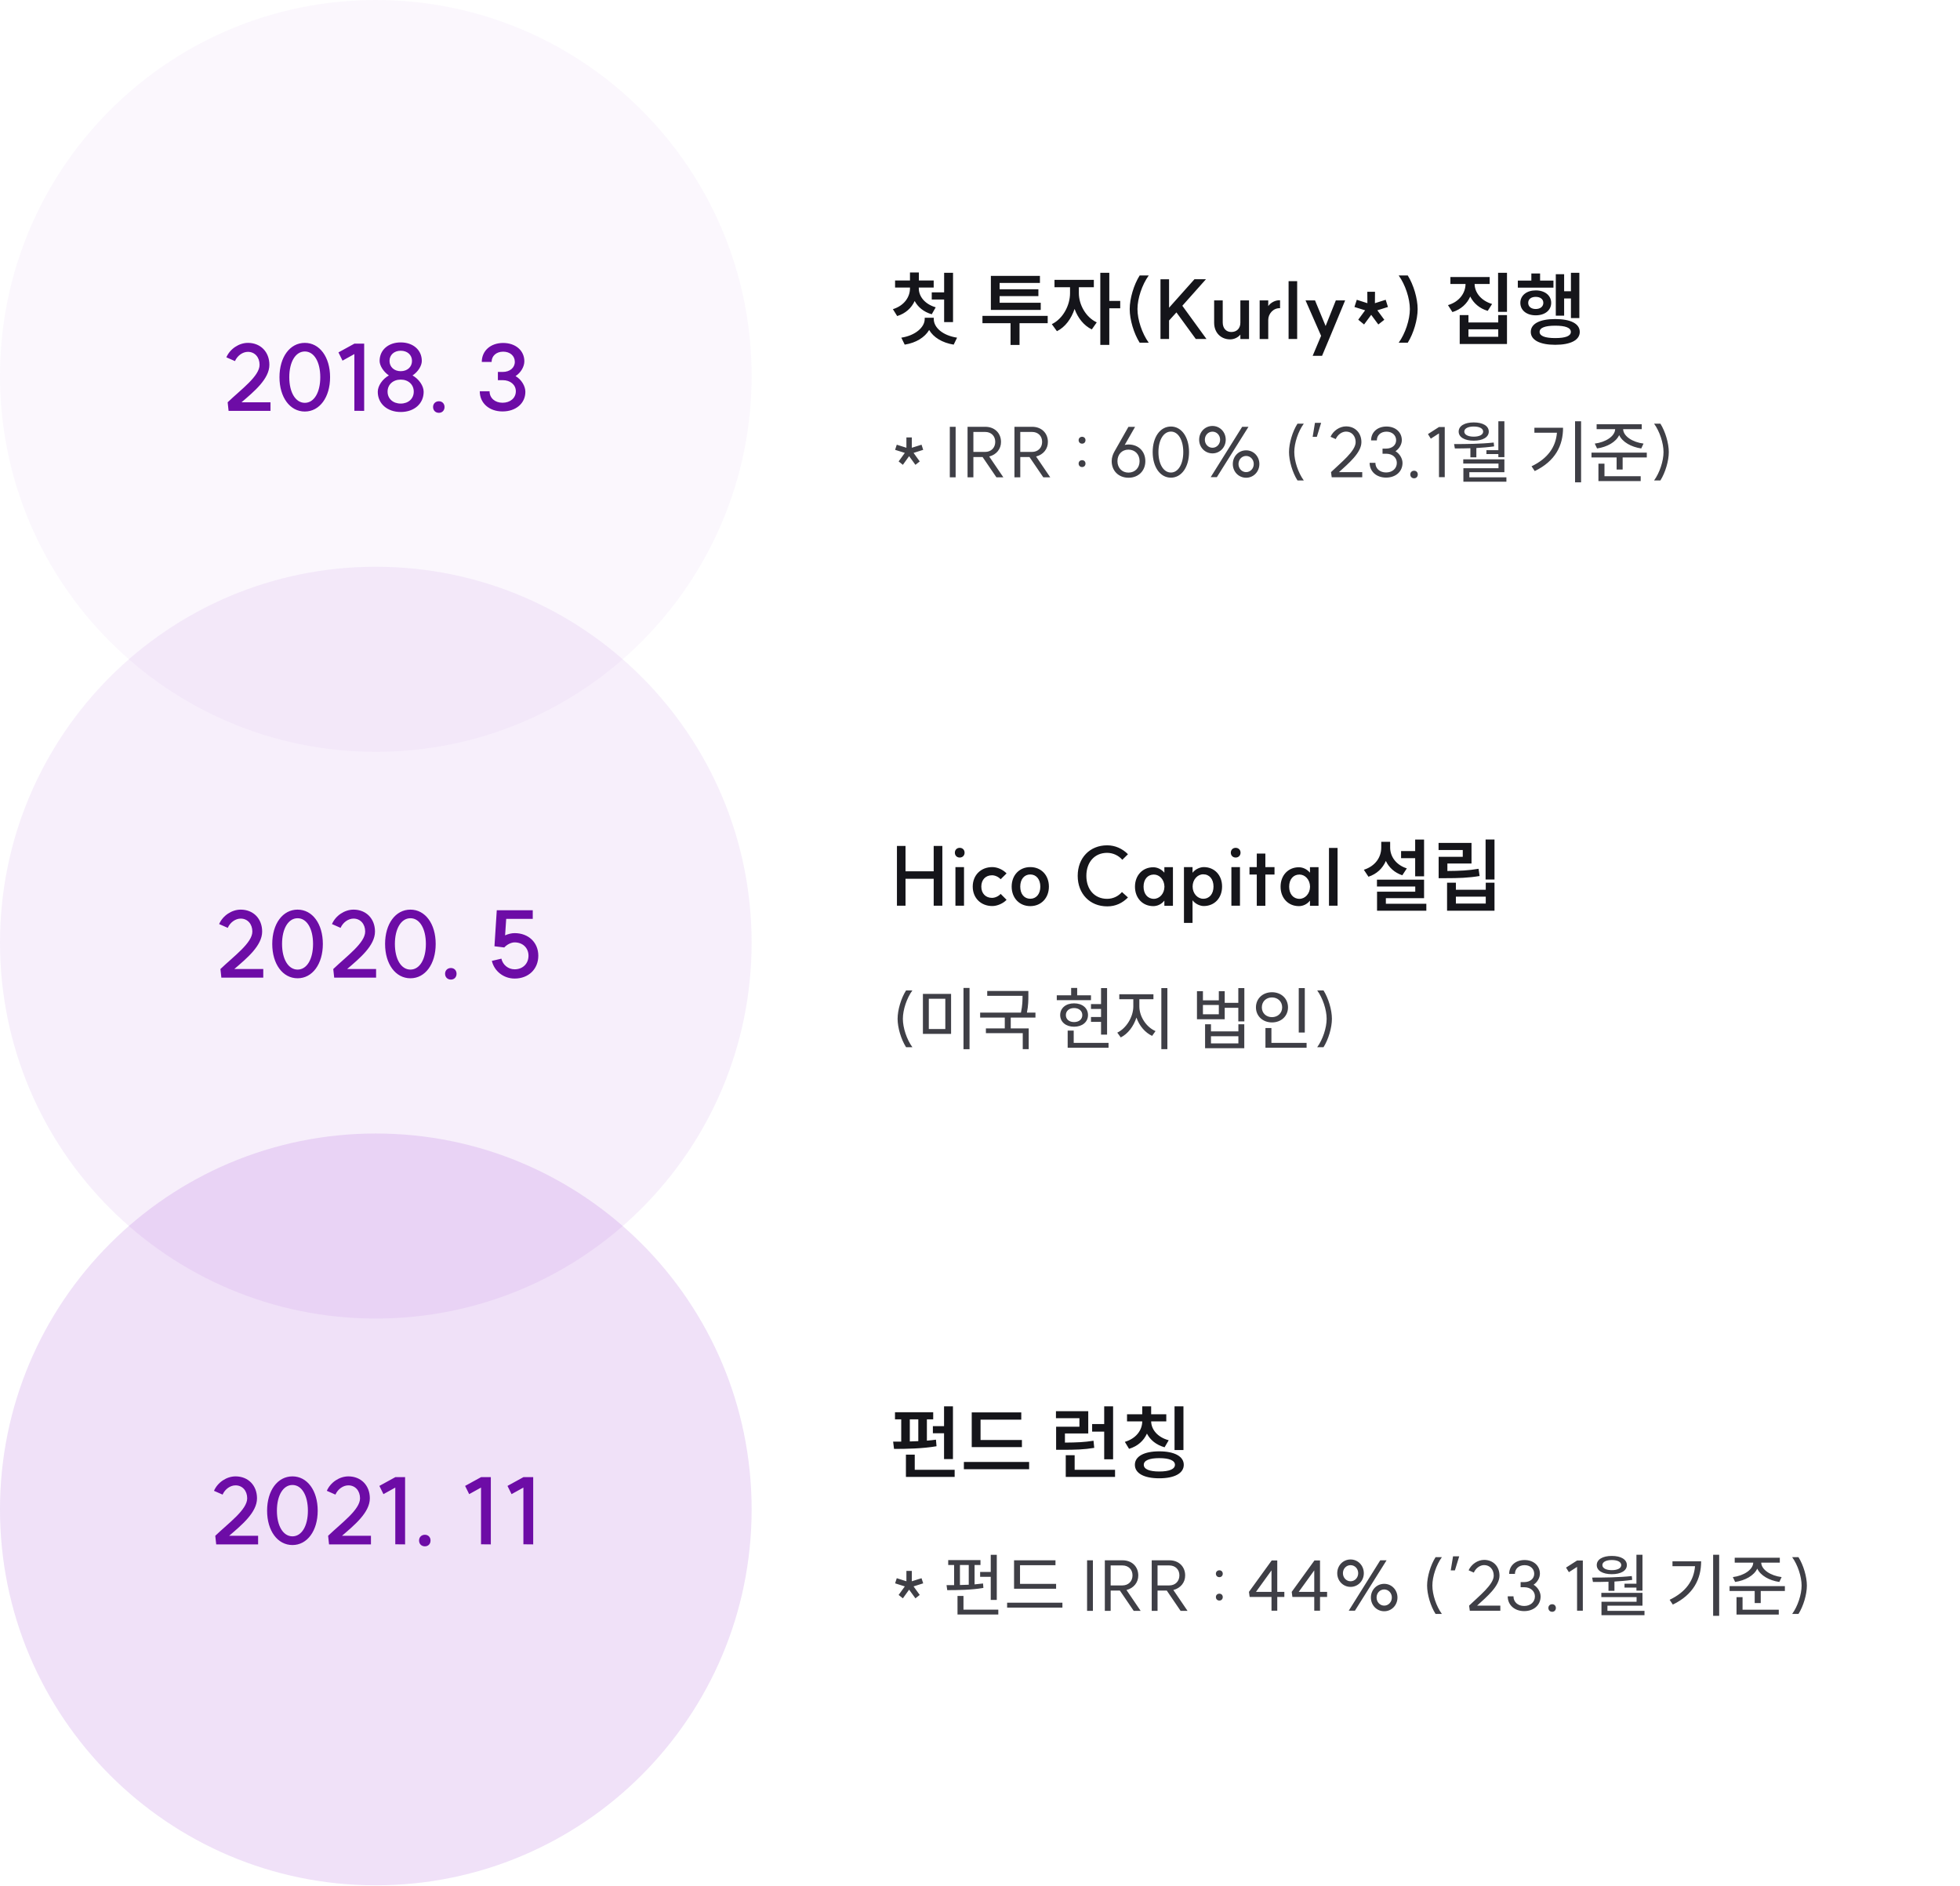
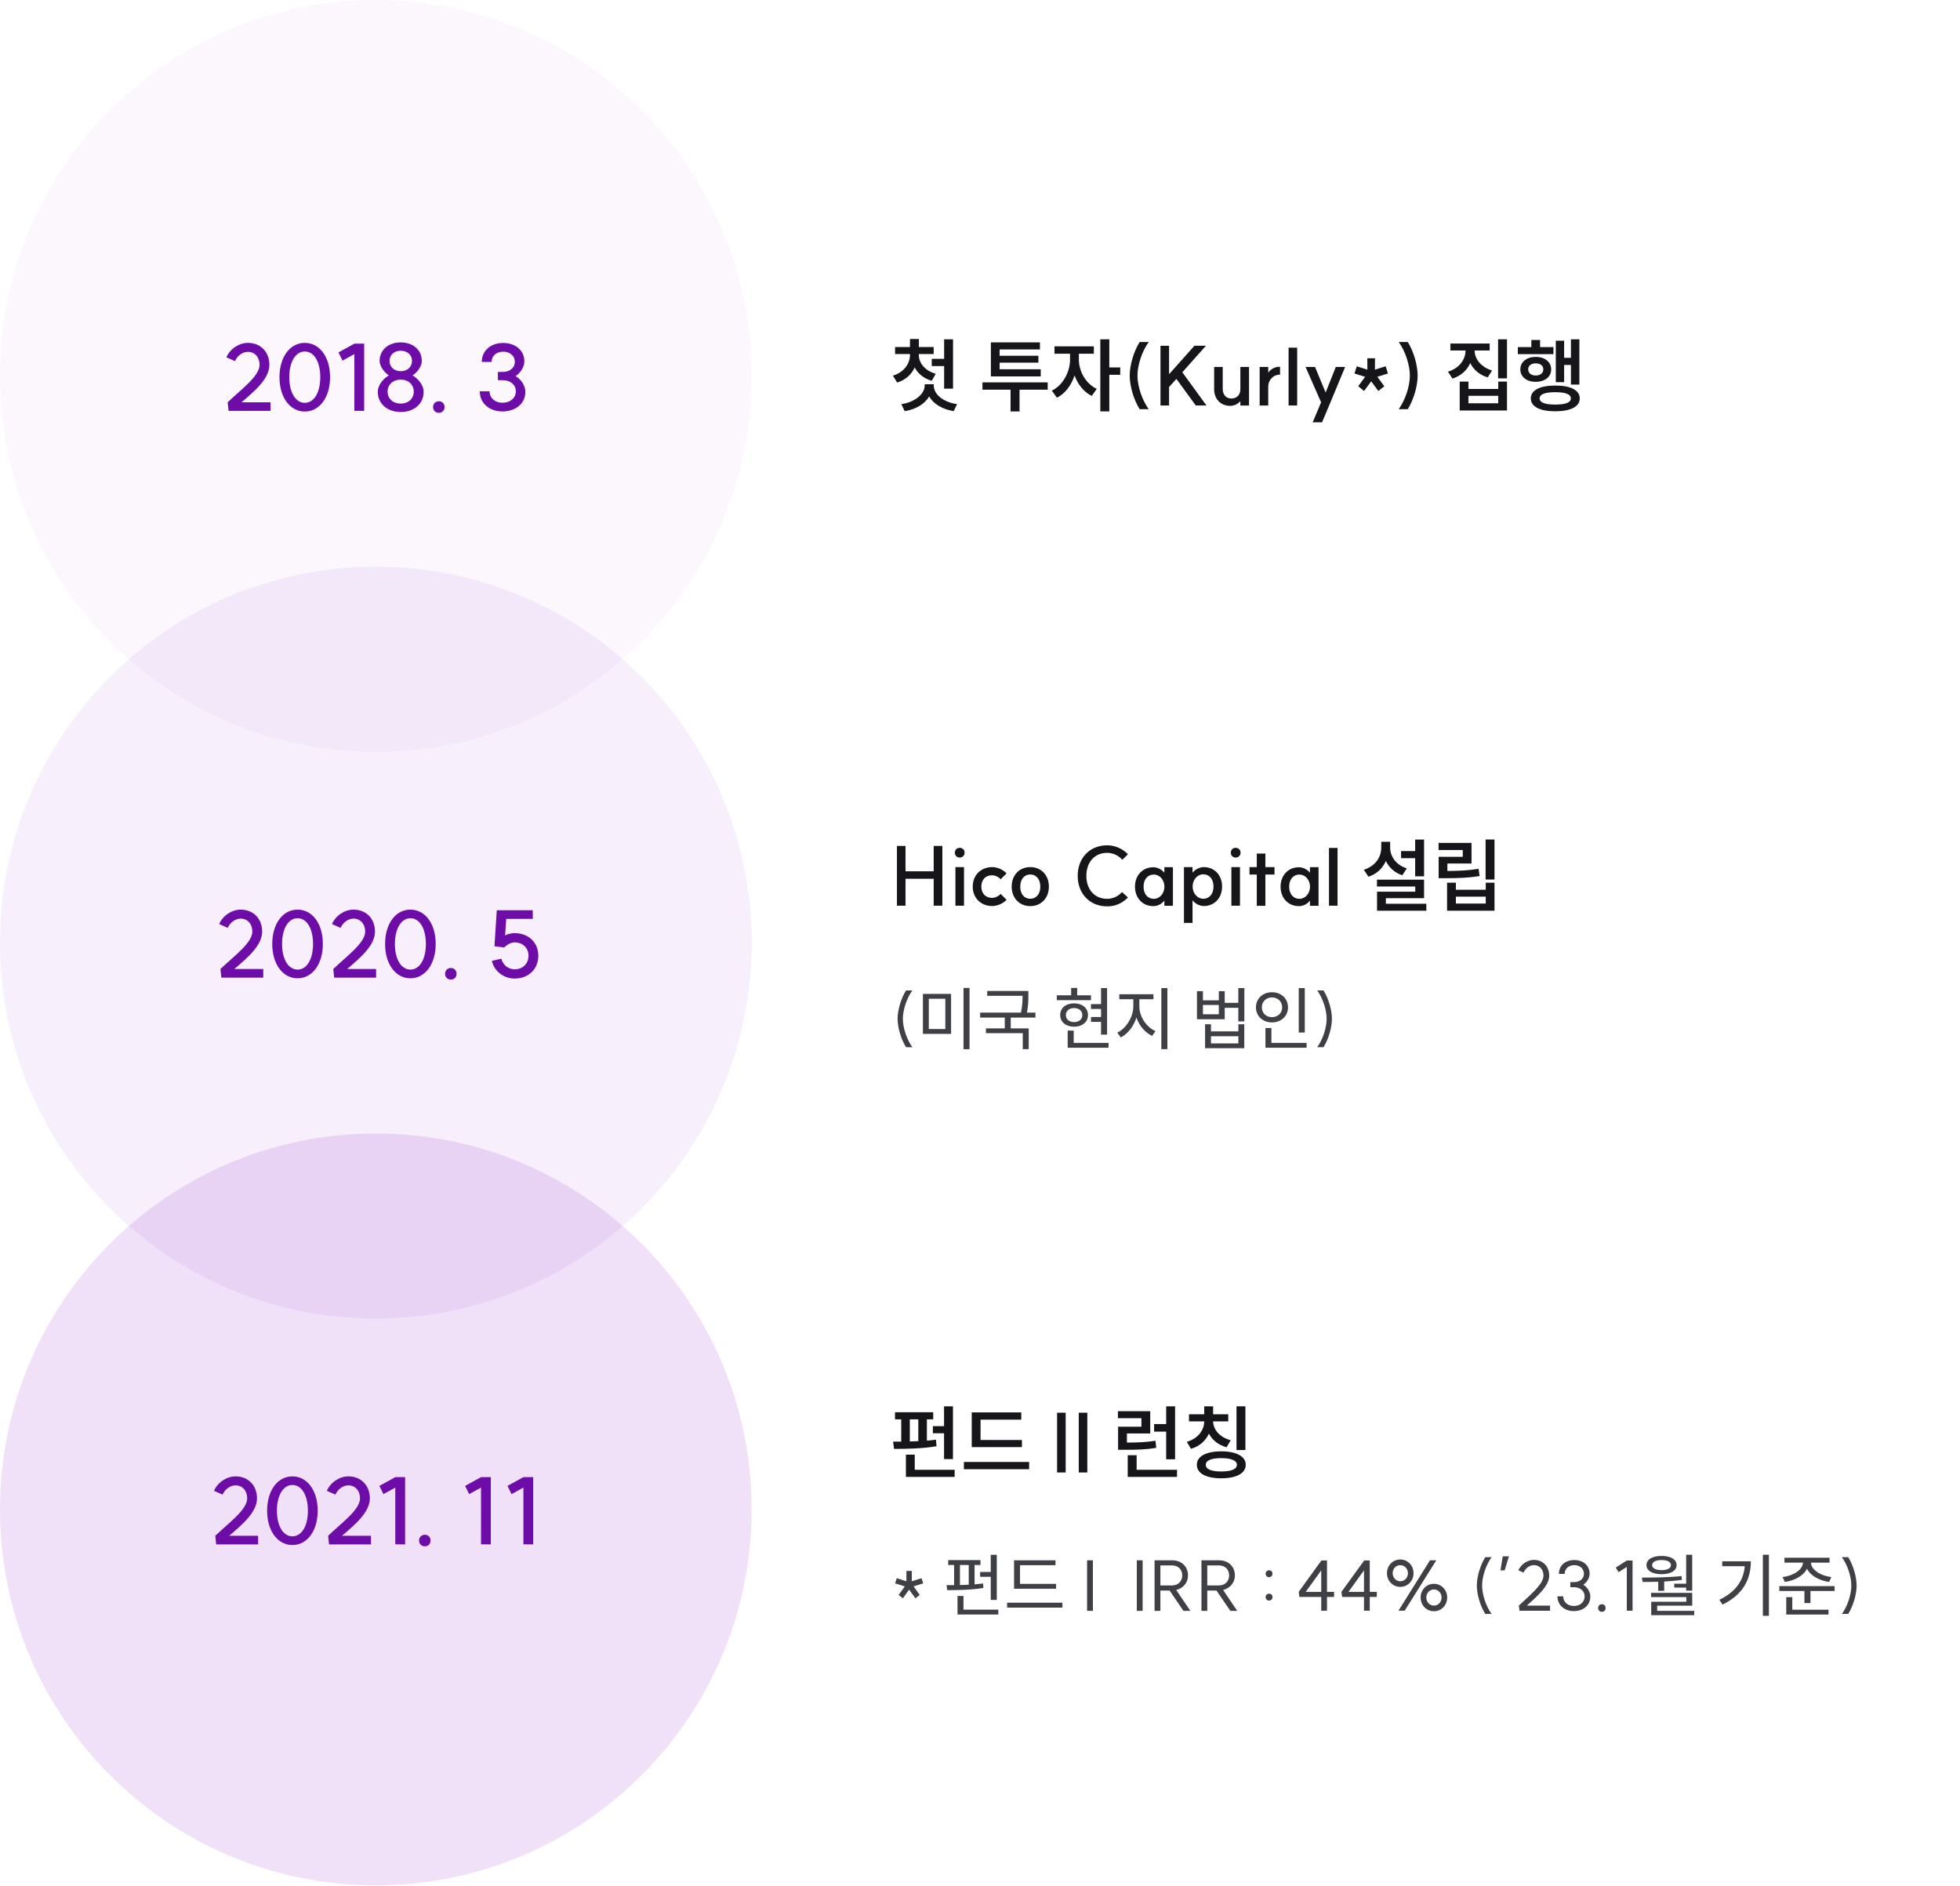
<svg xmlns="http://www.w3.org/2000/svg" width="339" height="326" viewBox="0 0 339 326" fill="none">
  <circle opacity="0.04" cx="65" cy="65" r="65" fill="#9735D0" />
  <path d="M39.376 69.56C41.712 67.32 44.896 65.048 44.896 63.08C44.896 61.768 44.064 60.84 42.88 60.84C41.968 60.84 41.056 61.496 40.64 62.44L39.152 61.784C39.792 60.312 41.344 59.288 42.88 59.288C45.072 59.288 46.592 60.856 46.592 63.08C46.592 65.528 43.936 67.704 41.776 69.56H46.784V71.048H39.536L39.376 69.56ZM52.722 69.656C54.322 69.656 55.394 67.864 55.394 65.224C55.394 62.568 54.322 60.776 52.722 60.776C51.122 60.776 50.034 62.568 50.034 65.224C50.034 67.864 51.122 69.656 52.722 69.656ZM48.338 65.224C48.338 61.736 50.146 59.288 52.722 59.288C55.282 59.288 57.09 61.736 57.09 65.224C57.09 68.696 55.282 71.16 52.722 71.16C50.146 71.16 48.338 68.696 48.338 65.224ZM62.987 59.416V71.048L61.291 71.032V61.224L59.243 62.36L58.539 60.936L61.307 59.416H62.987ZM69.307 69.784C70.635 69.784 71.563 68.936 71.563 67.72C71.563 66.504 70.635 65.64 69.307 65.64C67.979 65.64 67.035 66.504 67.035 67.72C67.035 68.936 67.979 69.784 69.307 69.784ZM65.339 67.752C65.339 66.728 66.139 65.544 67.259 64.92C66.331 64.28 65.659 63.24 65.659 62.408C65.659 60.52 67.163 59.208 69.307 59.208C71.451 59.208 72.955 60.52 72.955 62.408C72.955 63.256 72.299 64.296 71.355 64.92C72.475 65.56 73.275 66.728 73.275 67.752C73.275 69.8 71.643 71.24 69.307 71.24C66.987 71.24 65.339 69.8 65.339 67.752ZM67.371 62.408C67.371 63.448 68.171 64.184 69.307 64.184C70.459 64.184 71.259 63.448 71.259 62.408C71.259 61.368 70.459 60.648 69.307 60.648C68.171 60.648 67.371 61.368 67.371 62.408ZM75.911 69.384C76.487 69.384 76.887 69.8 76.887 70.376C76.887 70.968 76.487 71.384 75.911 71.384C75.319 71.384 74.903 70.968 74.903 70.376C74.903 69.8 75.319 69.384 75.911 69.384ZM89.171 65.032C90.211 65.64 90.867 66.776 90.867 67.752C90.867 69.736 89.235 71.144 86.915 71.144C84.611 71.144 82.979 69.704 82.979 67.656H84.675C84.675 68.824 85.603 69.64 86.915 69.64C88.259 69.64 89.219 68.824 89.219 67.656C89.219 66.536 88.275 65.736 86.947 65.736H86.115V64.312H86.963C88.179 64.312 89.043 63.592 89.043 62.568C89.043 61.528 88.211 60.808 87.027 60.808C85.843 60.808 85.027 61.544 85.027 62.584H83.331C83.331 60.648 84.851 59.304 87.027 59.304C89.171 59.304 90.691 60.616 90.691 62.472C90.691 63.368 90.115 64.424 89.171 65.032Z" fill="#6D0CA6" />
-   <path d="M154.812 48.504H157.388V47.118H158.928V48.504H161.49V49.722H158.914V49.862C158.914 51.234 159.922 52.578 161.84 53.138L161.154 54.342C159.754 53.936 158.76 53.096 158.2 52.046C157.654 53.25 156.632 54.202 155.176 54.65L154.434 53.46C156.38 52.858 157.388 51.374 157.388 49.862V49.722H154.812V48.504ZM155.89 58.388C158.354 58.01 159.936 56.568 159.936 55.168V54.944H161.504V55.168C161.504 56.624 163.03 58.01 165.536 58.388L164.948 59.592C162.96 59.27 161.448 58.332 160.706 57.058C159.964 58.318 158.452 59.284 156.478 59.592L155.89 58.388ZM161.154 51.794V50.548H163.296V47.174H164.836V55.7H163.296V51.794H161.154ZM169.925 54.622H181.209V55.882H176.337V59.648H174.783V55.882H169.925V54.622ZM171.381 53.586V47.706H179.865V48.924H172.893V50.016H179.599V51.206H172.893V52.354H180.005V53.586H171.381ZM182.385 48.392H189.189V49.666H186.599V50.702C186.599 52.62 187.747 54.832 189.693 55.742L188.839 56.96C187.439 56.288 186.417 54.958 185.857 53.418C185.297 55.112 184.233 56.568 182.805 57.268L181.923 56.05C183.869 55.112 185.073 52.774 185.073 50.702V49.666H182.385V48.392ZM190.309 59.634V47.174H191.863V52.032H193.753V53.306H191.863V59.634H190.309ZM195.392 53.446C195.392 51.626 196.106 49.232 197.114 47.636H198.682C197.534 49.218 196.736 51.612 196.736 53.446C196.736 55.28 197.534 57.674 198.682 59.256H197.114C196.106 57.66 195.392 55.266 195.392 53.446ZM208.584 48.28L204.496 52.872L208.668 58.612H206.82L203.474 54.02L202.2 55.42V58.612H200.716V48.294H202.2V53.208L206.596 48.28H208.584ZM211.481 55.756C211.481 56.778 212.083 57.408 212.965 57.408C213.903 57.408 214.547 56.792 214.533 55.77V51.948H216.031V58.626H214.533V57.856C214.113 58.374 213.427 58.682 212.769 58.682C211.159 58.682 209.997 57.52 209.997 55.812V51.948H211.481V55.756ZM217.87 58.626V51.948H219.354V52.928C219.802 52.298 220.614 51.878 221.398 51.92V53.292C220.208 53.236 219.354 54.286 219.354 55.308V58.626H217.87ZM222.873 48.616H224.357V58.612H222.873V48.616ZM228.663 61.524H227.039L228.495 58.066L225.807 51.948H227.445L229.279 56.372L231.043 51.948H232.653L230.161 57.954L228.663 61.524ZM237.819 50.45L237.805 52.424L239.667 51.836L240.059 53.082L238.225 53.656L239.429 55.294L238.393 56.106L237.161 54.44L235.929 56.106L234.921 55.28L236.111 53.656L234.263 53.082L234.669 51.836L236.503 52.424L236.489 50.45H237.819ZM245.194 53.446C245.194 55.266 244.494 57.646 243.486 59.256H241.918C243.052 57.688 243.85 55.28 243.85 53.446C243.85 51.612 243.052 49.204 241.918 47.636H243.486C244.494 49.246 245.194 51.626 245.194 53.446ZM250.861 47.902H257.651V49.106H255.047C255.061 50.562 256.139 51.99 258.071 52.564L257.315 53.754C255.887 53.334 254.865 52.424 254.291 51.276C253.745 52.522 252.695 53.502 251.211 53.964L250.441 52.76C252.429 52.172 253.465 50.66 253.479 49.106H250.861V47.902ZM252.471 59.48V54.482H253.983V55.756H259.135V54.482H260.647V59.48H252.471ZM253.983 58.234H259.135V56.946H253.983V58.234ZM259.107 53.922V47.174H260.647V53.922H259.107ZM271.707 47.174H273.163V55H271.707V51.612H270.531V54.58H269.089V47.412H270.531V50.366H271.707V47.174ZM262.523 49.736V48.518H264.861V47.286H266.373V48.518H268.683V49.736H262.523ZM262.957 52.368C262.957 51.08 264.063 50.212 265.617 50.212C267.185 50.212 268.291 51.08 268.291 52.368C268.291 53.67 267.185 54.524 265.617 54.524C264.063 54.524 262.957 53.67 262.957 52.368ZM264.315 52.368C264.315 53.026 264.847 53.432 265.617 53.432C266.387 53.432 266.933 53.026 266.933 52.368C266.933 51.71 266.387 51.332 265.617 51.332C264.847 51.332 264.315 51.71 264.315 52.368ZM264.763 57.394C264.763 55.966 266.345 55.168 268.991 55.168C271.651 55.168 273.233 55.966 273.233 57.394C273.233 58.808 271.651 59.62 268.991 59.62C266.345 59.62 264.763 58.808 264.763 57.394ZM266.289 57.394C266.289 58.108 267.241 58.458 268.991 58.458C270.755 58.458 271.693 58.108 271.693 57.394C271.693 56.666 270.755 56.316 268.991 56.316C267.241 56.316 266.289 56.666 266.289 57.394Z" fill="#15151A" />
-   <path d="M157.708 75.636V77.424L159.388 76.896L159.676 77.784L158.008 78.312L159.076 79.788L158.332 80.376L157.24 78.876L156.16 80.376L155.428 79.788L156.496 78.312L154.816 77.784L155.104 76.896L156.772 77.424V75.636H157.708ZM164.278 73.8H165.286V82.536H164.278V73.8ZM170.384 78.144C171.416 78.144 172.136 77.436 172.136 76.404C172.136 75.372 171.416 74.688 170.384 74.688H168.356V78.144H170.384ZM167.348 82.536V73.8H170.42C172.016 73.8 173.132 74.88 173.132 76.416C173.144 77.604 172.364 78.612 171.092 78.936L173.54 82.536H172.34L169.952 79.032H168.356V82.536H167.348ZM178.494 78.144C179.526 78.144 180.246 77.436 180.246 76.404C180.246 75.372 179.526 74.688 178.494 74.688H176.466V78.144H178.494ZM175.458 82.536V73.8H178.53C180.126 73.8 181.242 74.88 181.242 76.416C181.254 77.604 180.474 78.612 179.202 78.936L181.65 82.536H180.45L178.062 79.032H176.466V82.536H175.458ZM187.158 75.528C187.506 75.528 187.746 75.78 187.746 76.116C187.746 76.464 187.506 76.716 187.158 76.716C186.81 76.716 186.558 76.464 186.558 76.116C186.558 75.78 186.81 75.528 187.158 75.528ZM186.558 80.16C186.558 79.812 186.81 79.572 187.158 79.572C187.506 79.572 187.746 79.812 187.746 80.16C187.746 80.508 187.506 80.76 187.158 80.76C186.81 80.76 186.558 80.508 186.558 80.16ZM195.169 81.72C196.309 81.72 197.101 80.904 197.101 79.74C197.101 78.564 196.309 77.748 195.169 77.748C194.065 77.748 193.273 78.564 193.273 79.74C193.273 80.904 194.065 81.72 195.169 81.72ZM192.277 79.74C192.277 79.116 192.481 78.564 192.733 78.108L195.169 73.812H196.321L194.533 76.932C194.749 76.896 194.965 76.86 195.193 76.86C196.909 76.86 198.097 78.048 198.097 79.74C198.097 81.42 196.897 82.608 195.193 82.608C193.477 82.608 192.277 81.42 192.277 79.74ZM202.522 81.708C203.782 81.708 204.658 80.256 204.658 78.168C204.658 76.08 203.782 74.628 202.522 74.628C201.25 74.628 200.362 76.08 200.362 78.168C200.362 80.256 201.25 81.708 202.522 81.708ZM199.366 78.168C199.366 75.576 200.662 73.752 202.522 73.752C204.358 73.752 205.654 75.576 205.654 78.168C205.654 80.76 204.358 82.596 202.522 82.596C200.662 82.596 199.366 80.76 199.366 78.168ZM209.397 82.512L214.845 73.8H215.937L210.465 82.512H209.397ZM207.405 76.032C207.405 74.7 208.413 73.656 209.709 73.656C210.993 73.656 212.001 74.7 212.001 76.032C212.001 77.352 210.993 78.396 209.709 78.396C208.413 78.396 207.405 77.352 207.405 76.032ZM208.389 76.032C208.389 76.8 208.965 77.424 209.709 77.424C210.453 77.424 211.029 76.8 211.029 76.032C211.029 75.252 210.453 74.64 209.709 74.64C208.965 74.64 208.389 75.252 208.389 76.032ZM213.225 80.232C213.225 78.912 214.233 77.868 215.529 77.868C216.813 77.868 217.821 78.912 217.821 80.232C217.821 81.564 216.813 82.608 215.529 82.608C214.233 82.608 213.225 81.564 213.225 80.232ZM214.209 80.232C214.209 81.012 214.785 81.636 215.529 81.636C216.273 81.636 216.849 81.012 216.849 80.232C216.849 79.464 216.273 78.84 215.529 78.84C214.785 78.84 214.209 79.464 214.209 80.232ZM222.947 78.168C222.947 76.644 223.547 74.616 224.411 73.26H225.503C224.531 74.592 223.859 76.608 223.859 78.168C223.859 79.728 224.531 81.744 225.503 83.076H224.411C223.547 81.72 222.947 79.692 222.947 78.168ZM228.501 73.116L227.757 75.54H227.037L227.433 73.116H228.501ZM230.212 81.636C231.94 79.968 234.472 78 234.472 76.452C234.472 75.384 233.788 74.628 232.816 74.628C232.096 74.628 231.364 75.156 231.028 75.924L230.128 75.528C230.596 74.472 231.712 73.728 232.816 73.728C234.376 73.728 235.468 74.856 235.468 76.452C235.468 78.288 233.248 80.124 231.592 81.636H235.612V82.524H230.332L230.212 81.636ZM241.366 78.024C242.134 78.492 242.578 79.332 242.578 80.052C242.578 81.54 241.402 82.584 239.734 82.584C238.066 82.584 236.89 81.528 236.89 80.028H237.886C237.886 81.012 238.654 81.696 239.734 81.696C240.826 81.696 241.594 81.012 241.594 80.04C241.594 79.116 240.826 78.456 239.758 78.456H239.122V77.568H239.758C240.754 77.568 241.474 76.98 241.474 76.128C241.474 75.252 240.778 74.64 239.806 74.64C238.822 74.64 238.138 75.264 238.138 76.152H237.142C237.142 74.736 238.234 73.752 239.806 73.752C241.354 73.752 242.458 74.724 242.458 76.116C242.458 76.776 242.062 77.556 241.366 78.024ZM244.583 81.396C244.955 81.396 245.219 81.66 245.219 82.044C245.219 82.428 244.955 82.704 244.583 82.704C244.199 82.704 243.923 82.428 243.923 82.044C243.923 81.66 244.199 81.396 244.583 81.396ZM249.882 73.836V82.512H248.886V74.94L247.47 75.852L246.978 75.06L248.886 73.836H249.882ZM259.154 72.84H260.198V79.044H259.154V78.516H257.09V77.844H259.154V72.84ZM251.498 76.788C253.538 76.788 256.094 76.764 258.35 76.524L258.422 77.184C257.414 77.328 256.37 77.412 255.35 77.472V79.08H254.318V77.508C253.358 77.544 252.446 77.544 251.63 77.544L251.498 76.788ZM252.29 74.628C252.29 73.644 253.322 73.044 254.894 73.044C256.466 73.044 257.498 73.644 257.498 74.628C257.498 75.6 256.466 76.2 254.894 76.2C253.322 76.2 252.29 75.6 252.29 74.628ZM253.082 80.16V79.428H260.198V81.648H254.138V82.536H260.546V83.292H253.106V80.964H259.178V80.16H253.082ZM253.262 74.628C253.262 75.168 253.91 75.504 254.894 75.504C255.89 75.504 256.526 75.168 256.526 74.628C256.526 74.088 255.89 73.752 254.894 73.752C253.91 73.752 253.262 74.088 253.262 74.628ZM272.42 72.84H273.464V83.4H272.42V72.84ZM264.896 80.628C267.704 79.284 269.084 77.304 269.288 74.82H265.388V73.968H270.344C270.344 77.052 269.012 79.728 265.448 81.456L264.896 80.628ZM276.152 73.356H283.952V74.208H280.736C280.772 75.432 282.368 76.464 284.264 76.704L283.868 77.544C282.128 77.292 280.616 76.44 280.052 75.24C279.488 76.44 277.976 77.292 276.224 77.544L275.828 76.704C277.736 76.464 279.32 75.42 279.356 74.208H276.152V73.356ZM275.264 79.104V78.264H284.828V79.104H280.652V81.192H279.608V79.104H275.264ZM276.464 83.184V80.172H277.508V82.344H283.772V83.184H276.464ZM288.633 78.168C288.633 79.704 288.033 81.72 287.181 83.076H286.089C287.049 81.756 287.721 79.728 287.721 78.168C287.721 76.608 287.049 74.58 286.089 73.26H287.181C288.033 74.616 288.633 76.632 288.633 78.168Z" fill="#3F3F46" />
+   <path d="M154.812 60.004H157.388V58.618H158.928V60.004H161.49V61.222H158.914V61.362C158.914 62.734 159.922 64.078 161.84 64.638L161.154 65.842C159.754 65.436 158.76 64.596 158.2 63.546C157.654 64.75 156.632 65.702 155.176 66.15L154.434 64.96C156.38 64.358 157.388 62.874 157.388 61.362V61.222H154.812V60.004ZM155.89 69.888C158.354 69.51 159.936 68.068 159.936 66.668V66.444H161.504V66.668C161.504 68.124 163.03 69.51 165.536 69.888L164.948 71.092C162.96 70.77 161.448 69.832 160.706 68.558C159.964 69.818 158.452 70.784 156.478 71.092L155.89 69.888ZM161.154 63.294V62.048H163.296V58.674H164.836V67.2H163.296V63.294H161.154ZM169.925 66.122H181.209V67.382H176.337V71.148H174.783V67.382H169.925V66.122ZM171.381 65.086V59.206H179.865V60.424H172.893V61.516H179.599V62.706H172.893V63.854H180.005V65.086H171.381ZM182.385 59.892H189.189V61.166H186.599V62.202C186.599 64.12 187.747 66.332 189.693 67.242L188.839 68.46C187.439 67.788 186.417 66.458 185.857 64.918C185.297 66.612 184.233 68.068 182.805 68.768L181.923 67.55C183.869 66.612 185.073 64.274 185.073 62.202V61.166H182.385V59.892ZM190.309 71.134V58.674H191.863V63.532H193.753V64.806H191.863V71.134H190.309ZM195.392 64.946C195.392 63.126 196.106 60.732 197.114 59.136H198.682C197.534 60.718 196.736 63.112 196.736 64.946C196.736 66.78 197.534 69.174 198.682 70.756H197.114C196.106 69.16 195.392 66.766 195.392 64.946ZM208.584 59.78L204.496 64.372L208.668 70.112H206.82L203.474 65.52L202.2 66.92V70.112H200.716V59.794H202.2V64.708L206.596 59.78H208.584ZM211.481 67.256C211.481 68.278 212.083 68.908 212.965 68.908C213.903 68.908 214.547 68.292 214.533 67.27V63.448H216.031V70.126H214.533V69.356C214.113 69.874 213.427 70.182 212.769 70.182C211.159 70.182 209.997 69.02 209.997 67.312V63.448H211.481V67.256ZM217.87 70.126V63.448H219.354V64.428C219.802 63.798 220.614 63.378 221.398 63.42V64.792C220.208 64.736 219.354 65.786 219.354 66.808V70.126H217.87ZM222.873 60.116H224.357V70.112H222.873V60.116ZM228.663 73.024H227.039L228.495 69.566L225.807 63.448H227.445L229.279 67.872L231.043 63.448H232.653L230.161 69.454L228.663 73.024ZM237.819 61.95L237.805 63.924L239.667 63.336L240.059 64.582L238.225 65.156L239.429 66.794L238.393 67.606L237.161 65.94L235.929 67.606L234.921 66.78L236.111 65.156L234.263 64.582L234.669 63.336L236.503 63.924L236.489 61.95H237.819ZM245.194 64.946C245.194 66.766 244.494 69.146 243.486 70.756H241.918C243.052 69.188 243.85 66.78 243.85 64.946C243.85 63.112 243.052 60.704 241.918 59.136H243.486C244.494 60.746 245.194 63.126 245.194 64.946ZM250.861 59.402H257.651V60.606H255.047C255.061 62.062 256.139 63.49 258.071 64.064L257.315 65.254C255.887 64.834 254.865 63.924 254.291 62.776C253.745 64.022 252.695 65.002 251.211 65.464L250.441 64.26C252.429 63.672 253.465 62.16 253.479 60.606H250.861V59.402ZM252.471 70.98V65.982H253.983V67.256H259.135V65.982H260.647V70.98H252.471ZM253.983 69.734H259.135V68.446H253.983V69.734ZM259.107 65.422V58.674H260.647V65.422H259.107ZM271.707 58.674H273.163V66.5H271.707V63.112H270.531V66.08H269.089V58.912H270.531V61.866H271.707V58.674ZM262.523 61.236V60.018H264.861V58.786H266.373V60.018H268.683V61.236H262.523ZM262.957 63.868C262.957 62.58 264.063 61.712 265.617 61.712C267.185 61.712 268.291 62.58 268.291 63.868C268.291 65.17 267.185 66.024 265.617 66.024C264.063 66.024 262.957 65.17 262.957 63.868ZM264.315 63.868C264.315 64.526 264.847 64.932 265.617 64.932C266.387 64.932 266.933 64.526 266.933 63.868C266.933 63.21 266.387 62.832 265.617 62.832C264.847 62.832 264.315 63.21 264.315 63.868ZM264.763 68.894C264.763 67.466 266.345 66.668 268.991 66.668C271.651 66.668 273.233 67.466 273.233 68.894C273.233 70.308 271.651 71.12 268.991 71.12C266.345 71.12 264.763 70.308 264.763 68.894ZM266.289 68.894C266.289 69.608 267.241 69.958 268.991 69.958C270.755 69.958 271.693 69.608 271.693 68.894C271.693 68.166 270.755 67.816 268.991 67.816C267.241 67.816 266.289 68.166 266.289 68.894Z" fill="#15151A" />
  <circle opacity="0.08" cx="65" cy="163" r="65" fill="#9735D0" />
  <path d="M38.126 167.56C40.462 165.32 43.646 163.048 43.646 161.08C43.646 159.768 42.814 158.84 41.63 158.84C40.718 158.84 39.806 159.496 39.39 160.44L37.902 159.784C38.542 158.312 40.094 157.288 41.63 157.288C43.822 157.288 45.342 158.856 45.342 161.08C45.342 163.528 42.686 165.704 40.526 167.56H45.534V169.048H38.286L38.126 167.56ZM51.472 167.656C53.072 167.656 54.144 165.864 54.144 163.224C54.144 160.568 53.072 158.776 51.472 158.776C49.872 158.776 48.784 160.568 48.784 163.224C48.784 165.864 49.872 167.656 51.472 167.656ZM47.088 163.224C47.088 159.736 48.896 157.288 51.472 157.288C54.032 157.288 55.84 159.736 55.84 163.224C55.84 166.696 54.032 169.16 51.472 169.16C48.896 169.16 47.088 166.696 47.088 163.224ZM57.641 167.56C59.977 165.32 63.161 163.048 63.161 161.08C63.161 159.768 62.329 158.84 61.145 158.84C60.233 158.84 59.321 159.496 58.905 160.44L57.417 159.784C58.057 158.312 59.609 157.288 61.145 157.288C63.337 157.288 64.857 158.856 64.857 161.08C64.857 163.528 62.201 165.704 60.041 167.56H65.049V169.048H57.801L57.641 167.56ZM70.988 167.656C72.588 167.656 73.66 165.864 73.66 163.224C73.66 160.568 72.588 158.776 70.988 158.776C69.388 158.776 68.3 160.568 68.3 163.224C68.3 165.864 69.388 167.656 70.988 167.656ZM66.604 163.224C66.604 159.736 68.412 157.288 70.988 157.288C73.548 157.288 75.356 159.736 75.356 163.224C75.356 166.696 73.548 169.16 70.988 169.16C68.412 169.16 66.604 166.696 66.604 163.224ZM77.989 167.384C78.565 167.384 78.965 167.8 78.965 168.376C78.965 168.968 78.565 169.384 77.989 169.384C77.397 169.384 76.981 168.968 76.981 168.376C76.981 167.8 77.397 167.384 77.989 167.384ZM87.217 163.832L85.521 163.624L85.921 157.4H92.145V158.888H87.553L87.361 161.736C87.889 161.496 88.481 161.352 89.009 161.352C91.409 161.352 93.105 162.968 93.105 165.256C93.105 167.576 91.409 169.208 89.009 169.208C87.121 169.208 85.489 167.944 85.073 166.152L86.721 165.768C86.961 166.84 87.905 167.608 89.009 167.608C90.417 167.608 91.409 166.632 91.409 165.256C91.409 163.912 90.417 162.952 89.009 162.952C88.417 162.952 87.681 163.32 87.217 163.832Z" fill="#6D0CA6" />
  <path d="M162.988 146.28V156.612H161.49V151.95H156.618V156.612H155.134V146.28H156.618V150.662H161.49V146.28H162.988ZM165.251 149.934H166.735V156.612H165.251V149.934ZM165.153 147.442C165.153 146.952 165.503 146.602 165.993 146.602C166.483 146.602 166.833 146.952 166.833 147.442C166.833 147.932 166.483 148.282 165.993 148.282C165.503 148.282 165.153 147.932 165.153 147.442ZM171.575 155.254C172.093 155.254 172.695 154.988 173.073 154.568L174.095 155.59C173.521 156.22 172.471 156.668 171.631 156.668C169.643 156.668 168.243 155.268 168.243 153.308C168.243 151.334 169.643 149.934 171.631 149.934C172.513 149.934 173.493 150.382 174.095 151.026L173.073 152.034C172.695 151.614 172.093 151.348 171.575 151.348C170.469 151.348 169.727 152.118 169.727 153.308C169.727 154.484 170.469 155.254 171.575 155.254ZM178.197 155.408C179.233 155.408 179.933 154.582 179.933 153.308C179.933 152.048 179.233 151.208 178.197 151.208C177.161 151.208 176.461 152.034 176.461 153.308C176.461 154.582 177.147 155.408 178.197 155.408ZM174.977 153.308C174.977 151.334 176.307 149.934 178.197 149.934C180.087 149.934 181.417 151.334 181.417 153.308C181.417 155.268 180.087 156.682 178.197 156.682C176.307 156.682 174.977 155.268 174.977 153.308ZM191.494 156.724C188.498 156.724 186.398 154.54 186.398 151.446C186.398 148.338 188.498 146.168 191.494 146.168C192.908 146.168 194.168 146.77 195.092 147.708L194.112 148.674C193.496 147.946 192.516 147.47 191.48 147.47C189.338 147.47 187.896 149.066 187.896 151.446C187.896 153.826 189.338 155.422 191.48 155.422C192.586 155.422 193.468 154.918 194.056 154.246L195.092 155.184C194.168 156.122 192.978 156.738 191.494 156.724ZM199.469 156.682C197.621 156.682 196.305 155.282 196.305 153.322C196.305 151.362 197.621 149.962 199.469 149.962C200.127 149.962 200.855 150.27 201.387 150.9V149.948H202.871V156.626H201.387V155.73C200.855 156.402 200.127 156.682 199.469 156.682ZM197.789 153.322C197.789 154.582 198.503 155.422 199.567 155.422C200.547 155.422 201.387 154.54 201.401 153.322C201.387 152.104 200.547 151.222 199.567 151.222C198.503 151.222 197.789 152.048 197.789 153.322ZM208.108 155.408C209.186 155.408 209.886 154.568 209.886 153.294C209.886 152.02 209.186 151.18 208.108 151.18C207.1 151.18 206.274 152.118 206.274 153.294C206.274 154.47 207.1 155.408 208.108 155.408ZM204.776 159.58V149.934H206.26V150.914C206.792 150.214 207.674 149.934 208.192 149.934C210.054 149.934 211.37 151.32 211.37 153.294C211.37 155.282 210.054 156.668 208.192 156.668C207.66 156.668 206.792 156.374 206.26 155.674V159.58H204.776ZM212.98 149.934H214.464V156.612H212.98V149.934ZM212.882 147.442C212.882 146.952 213.232 146.602 213.722 146.602C214.212 146.602 214.562 146.952 214.562 147.442C214.562 147.932 214.212 148.282 213.722 148.282C213.232 148.282 212.882 147.932 212.882 147.442ZM217.372 156.626V151.222H216.112V149.934H217.372V147.596H218.856V149.934H220.438V151.222H218.856V156.626H217.372ZM224.652 156.682C222.804 156.682 221.488 155.282 221.488 153.322C221.488 151.362 222.804 149.962 224.652 149.962C225.31 149.962 226.038 150.27 226.57 150.9V149.948H228.054V156.626H226.57V155.73C226.038 156.402 225.31 156.682 224.652 156.682ZM222.972 153.322C222.972 154.582 223.686 155.422 224.75 155.422C225.73 155.422 226.57 154.54 226.584 153.322C226.57 152.104 225.73 151.222 224.75 151.222C223.686 151.222 222.972 152.048 222.972 153.322ZM229.859 146.616H231.343V156.612H229.859V146.616ZM242.33 147.162H244.766V145.174H246.306V151.53H244.766V148.394H242.33V147.162ZM235.89 150.396C237.878 149.766 238.9 148.226 238.9 146.56V145.566H240.44V146.56C240.44 148.086 241.434 149.556 243.324 150.158L242.54 151.348C241.196 150.9 240.23 150.004 239.698 148.87C239.152 150.13 238.144 151.124 236.688 151.6L235.89 150.396ZM238.158 153.294V152.104H246.306V155.31H239.698V156.276H246.698V157.48H238.172V154.19H244.78V153.294H238.158ZM256.947 145.16H258.487V152.076H256.947V145.16ZM248.813 146.98V145.748H254.511V149.318H250.339V150.606C252.467 150.592 253.993 150.522 255.729 150.228L255.911 151.474C253.979 151.796 252.313 151.852 249.891 151.852H248.827V148.156H252.999V146.98H248.813ZM250.283 157.48V152.636H251.809V153.854H256.975V152.636H258.487V157.48H250.283ZM251.809 156.234H256.975V155.044H251.809V156.234Z" fill="#15151A" />
  <path d="M155.248 176.168C155.248 174.644 155.848 172.616 156.712 171.26H157.804C156.832 172.592 156.16 174.608 156.16 176.168C156.16 177.728 156.832 179.744 157.804 181.076H156.712C155.848 179.72 155.248 177.692 155.248 176.168ZM159.626 171.86H164.498V178.772H159.626V171.86ZM160.646 177.932H163.502V172.7H160.646V177.932ZM166.646 181.424V170.828H167.69V181.424H166.646ZM170.75 171.356H177.866V172.124C177.866 172.94 177.866 173.864 177.614 175.1H179.09V175.952H174.818V177.824H177.926V181.412H176.894V178.652H170.522V177.824H173.786V175.952H169.526V175.1H176.582C176.846 173.876 176.858 172.988 176.858 172.196H170.75V171.356ZM190.436 170.852H191.48V178.904H190.436V176.696H188.696V175.856H190.436V174.464H188.696V173.624H190.436V170.852ZM182.78 172.94V172.1H185.264V170.828H186.308V172.1H188.696V172.94H182.78ZM183.368 175.52C183.368 174.296 184.364 173.492 185.768 173.492C187.184 173.492 188.18 174.296 188.18 175.52C188.18 176.72 187.184 177.536 185.768 177.536C184.364 177.536 183.368 176.72 183.368 175.52ZM184.352 175.52C184.352 176.252 184.928 176.732 185.768 176.732C186.62 176.732 187.196 176.252 187.196 175.52C187.196 174.8 186.62 174.308 185.768 174.308C184.928 174.308 184.352 174.8 184.352 175.52ZM184.664 181.172V178.208H185.708V180.332H191.732V181.172H184.664ZM193.593 171.92H199.497V172.784H197.061V174.02C197.061 175.808 198.285 177.62 199.857 178.292L199.269 179.12C198.057 178.556 197.049 177.38 196.557 175.952C196.065 177.476 195.069 178.784 193.845 179.384L193.245 178.556C194.793 177.824 196.017 175.844 196.017 174.02V172.784H193.593V171.92ZM200.865 181.412V170.852H201.909V181.412H200.865ZM207.026 171.392H208.058V172.976H210.806V171.392H211.826V173.408H214.178V170.852H215.222V176.612H214.178V174.26H211.826V176.24H207.026V171.392ZM208.058 175.388H210.806V173.78H208.058V175.388ZM208.43 181.256V177.116H209.45V178.34H214.19V177.116H215.21V181.256H208.43ZM209.45 180.416H214.19V179.18H209.45V180.416ZM224.631 170.852H225.675V178.544H224.631V170.852ZM217.227 174.188C217.227 172.652 218.427 171.572 219.999 171.572C221.583 171.572 222.771 172.652 222.771 174.188C222.771 175.712 221.583 176.792 219.999 176.792C218.427 176.792 217.227 175.712 217.227 174.188ZM218.247 174.188C218.247 175.184 219.003 175.88 219.999 175.88C220.995 175.88 221.763 175.184 221.763 174.188C221.763 173.168 220.995 172.472 219.999 172.472C219.003 172.472 218.247 173.168 218.247 174.188ZM218.871 181.172V177.764H219.903V180.332H225.987V181.172H218.871ZM230.367 176.168C230.367 177.704 229.767 179.72 228.915 181.076H227.823C228.783 179.756 229.455 177.728 229.455 176.168C229.455 174.608 228.783 172.58 227.823 171.26H228.915C229.767 172.616 230.367 174.632 230.367 176.168Z" fill="#3F3F46" />
  <circle opacity="0.15" cx="65" cy="261" r="65" fill="#9735D0" />
  <path d="M37.235 265.56C39.571 263.32 42.755 261.048 42.755 259.08C42.755 257.768 41.923 256.84 40.739 256.84C39.827 256.84 38.915 257.496 38.499 258.44L37.011 257.784C37.651 256.312 39.203 255.288 40.739 255.288C42.931 255.288 44.451 256.856 44.451 259.08C44.451 261.528 41.795 263.704 39.635 265.56H44.643V267.048H37.395L37.235 265.56ZM50.582 265.656C52.182 265.656 53.254 263.864 53.254 261.224C53.254 258.568 52.182 256.776 50.582 256.776C48.982 256.776 47.894 258.568 47.894 261.224C47.894 263.864 48.982 265.656 50.582 265.656ZM46.198 261.224C46.198 257.736 48.006 255.288 50.582 255.288C53.142 255.288 54.95 257.736 54.95 261.224C54.95 264.696 53.142 267.16 50.582 267.16C48.006 267.16 46.198 264.696 46.198 261.224ZM56.751 265.56C59.087 263.32 62.271 261.048 62.271 259.08C62.271 257.768 61.439 256.84 60.255 256.84C59.343 256.84 58.431 257.496 58.015 258.44L56.527 257.784C57.167 256.312 58.719 255.288 60.255 255.288C62.447 255.288 63.967 256.856 63.967 259.08C63.967 261.528 61.311 263.704 59.151 265.56H64.159V267.048H56.911L56.751 265.56ZM70.065 255.416V267.048L68.369 267.032V257.224L66.321 258.36L65.617 256.936L68.385 255.416H70.065ZM73.489 265.384C74.065 265.384 74.465 265.8 74.465 266.376C74.465 266.968 74.065 267.384 73.489 267.384C72.897 267.384 72.481 266.968 72.481 266.376C72.481 265.8 72.897 265.384 73.489 265.384ZM84.893 255.416V267.048L83.197 267.032V257.224L81.149 258.36L80.445 256.936L83.213 255.416H84.893ZM92.222 255.416V267.048L90.526 267.032V257.224L88.478 258.36L87.774 256.936L90.542 255.416H92.222Z" fill="#6D0CA6" />
-   <path d="M163.282 243.174H164.822V252.302H163.282V247.836H161.35V246.604H163.282V243.174ZM154.476 249.278H155.876V245.428H154.798V244.196H161.406V245.428H160.314V249.11C160.846 249.068 161.378 249.012 161.882 248.942L161.98 250.076C159.544 250.496 156.73 250.538 154.63 250.538L154.476 249.278ZM156.688 255.382V251.532H158.214V254.15H165.116V255.382H156.688ZM157.36 249.25C157.85 249.236 158.34 249.222 158.83 249.194V245.428H157.36V249.25ZM168.07 244.224H176.638V245.484H169.596V248.998H176.75V250.23H168.07V244.224ZM166.712 254.052V252.792H177.996V254.052H166.712ZM182.637 244.014H188.223V247.864H184.191V249.446C186.235 249.432 187.593 249.376 189.133 249.124L189.259 250.356C187.537 250.65 186.053 250.692 183.645 250.692H182.665V246.702H186.697V245.232H182.637V244.014ZM184.331 255.382V251.63H185.871V254.15H192.857V255.382H184.331ZM188.895 247.556V246.24H190.981V243.174H192.521V252.33H190.981V247.556H188.895ZM194.93 244.546H197.562V243.174H199.102V244.546H201.72V245.778H199.102C199.13 247.178 200.194 248.522 202.14 249.04L201.426 250.258C199.984 249.852 198.948 248.998 198.374 247.892C197.814 249.124 196.778 250.076 195.28 250.524L194.552 249.32C196.512 248.732 197.548 247.304 197.562 245.778H194.93V244.546ZM196.288 253.282C196.288 251.826 197.884 250.958 200.502 250.958C203.12 250.958 204.744 251.826 204.744 253.282C204.744 254.766 203.12 255.62 200.502 255.62C197.884 255.62 196.288 254.766 196.288 253.282ZM197.828 253.282C197.828 254.038 198.78 254.444 200.502 254.444C202.238 254.444 203.218 254.038 203.218 253.282C203.218 252.54 202.238 252.134 200.502 252.134C198.78 252.134 197.828 252.54 197.828 253.282ZM203.148 250.734V243.174H204.688V250.734H203.148Z" fill="#15151A" />
-   <path d="M157.708 271.636V273.424L159.388 272.896L159.676 273.784L158.008 274.312L159.076 275.788L158.332 276.376L157.24 274.876L156.16 276.376L155.428 275.788L156.496 274.312L154.816 273.784L155.104 272.896L156.772 273.424V271.636H157.708ZM171.358 268.852H172.402V276.652H171.358V272.656H169.522V271.816H171.358V268.852ZM163.714 274.096H165.022V270.616H164.002V269.764H169.582V270.616H168.562V273.964C169.066 273.916 169.558 273.868 170.026 273.808L170.086 274.576C168.01 274.936 165.598 274.96 163.834 274.96L163.714 274.096ZM165.61 279.172V275.968H166.642V278.332H172.666V279.172H165.61ZM166.03 274.072C166.534 274.06 167.038 274.048 167.554 274.024V270.616H166.03V274.072ZM175.39 269.8H182.554V270.652H176.422V273.88H182.662V274.72H175.39V269.8ZM174.19 277.984V277.132H183.754V277.984H174.19ZM188.02 269.8H189.028V278.536H188.02V269.8ZM194.127 274.144C195.159 274.144 195.879 273.436 195.879 272.404C195.879 271.372 195.159 270.688 194.127 270.688H192.099V274.144H194.127ZM191.091 278.536V269.8H194.163C195.759 269.8 196.875 270.88 196.875 272.416C196.887 273.604 196.107 274.612 194.835 274.936L197.283 278.536H196.083L193.695 275.032H192.099V278.536H191.091ZM202.236 274.144C203.268 274.144 203.988 273.436 203.988 272.404C203.988 271.372 203.268 270.688 202.236 270.688H200.208V274.144H202.236ZM199.2 278.536V269.8H202.272C203.868 269.8 204.984 270.88 204.984 272.416C204.996 273.604 204.216 274.612 202.944 274.936L205.392 278.536H204.192L201.804 275.032H200.208V278.536H199.2ZM210.9 271.528C211.248 271.528 211.488 271.78 211.488 272.116C211.488 272.464 211.248 272.716 210.9 272.716C210.552 272.716 210.3 272.464 210.3 272.116C210.3 271.78 210.552 271.528 210.9 271.528ZM210.3 276.16C210.3 275.812 210.552 275.572 210.9 275.572C211.248 275.572 211.488 275.812 211.488 276.16C211.488 276.508 211.248 276.76 210.9 276.76C210.552 276.76 210.3 276.508 210.3 276.16ZM220.915 269.824V275.26H222.139V276.136H220.915V278.512H219.919V276.136H216.139L216.019 275.26L219.955 269.824H220.915ZM217.231 275.26H219.919V271.54L217.231 275.26ZM228.309 269.824V275.26H229.533V276.136H228.309V278.512H227.313V276.136H223.533L223.413 275.26L227.349 269.824H228.309ZM224.625 275.26H227.313V271.54L224.625 275.26ZM233.28 278.512L238.728 269.8H239.82L234.348 278.512H233.28ZM231.288 272.032C231.288 270.7 232.296 269.656 233.592 269.656C234.876 269.656 235.884 270.7 235.884 272.032C235.884 273.352 234.876 274.396 233.592 274.396C232.296 274.396 231.288 273.352 231.288 272.032ZM232.272 272.032C232.272 272.8 232.848 273.424 233.592 273.424C234.336 273.424 234.912 272.8 234.912 272.032C234.912 271.252 234.336 270.64 233.592 270.64C232.848 270.64 232.272 271.252 232.272 272.032ZM237.108 276.232C237.108 274.912 238.116 273.868 239.412 273.868C240.696 273.868 241.704 274.912 241.704 276.232C241.704 277.564 240.696 278.608 239.412 278.608C238.116 278.608 237.108 277.564 237.108 276.232ZM238.092 276.232C238.092 277.012 238.668 277.636 239.412 277.636C240.156 277.636 240.732 277.012 240.732 276.232C240.732 275.464 240.156 274.84 239.412 274.84C238.668 274.84 238.092 275.464 238.092 276.232ZM246.83 274.168C246.83 272.644 247.43 270.616 248.294 269.26H249.386C248.414 270.592 247.742 272.608 247.742 274.168C247.742 275.728 248.414 277.744 249.386 279.076H248.294C247.43 277.72 246.83 275.692 246.83 274.168ZM252.384 269.116L251.64 271.54H250.92L251.316 269.116H252.384ZM254.095 277.636C255.823 275.968 258.355 274 258.355 272.452C258.355 271.384 257.671 270.628 256.699 270.628C255.979 270.628 255.247 271.156 254.911 271.924L254.011 271.528C254.479 270.472 255.595 269.728 256.699 269.728C258.259 269.728 259.351 270.856 259.351 272.452C259.351 274.288 257.131 276.124 255.475 277.636H259.495V278.524H254.215L254.095 277.636ZM265.249 274.024C266.017 274.492 266.461 275.332 266.461 276.052C266.461 277.54 265.285 278.584 263.617 278.584C261.949 278.584 260.773 277.528 260.773 276.028H261.769C261.769 277.012 262.537 277.696 263.617 277.696C264.709 277.696 265.477 277.012 265.477 276.04C265.477 275.116 264.709 274.456 263.641 274.456H263.005V273.568H263.641C264.637 273.568 265.357 272.98 265.357 272.128C265.357 271.252 264.661 270.64 263.689 270.64C262.705 270.64 262.021 271.264 262.021 272.152H261.025C261.025 270.736 262.117 269.752 263.689 269.752C265.237 269.752 266.341 270.724 266.341 272.116C266.341 272.776 265.945 273.556 265.249 274.024ZM268.466 277.396C268.838 277.396 269.102 277.66 269.102 278.044C269.102 278.428 268.838 278.704 268.466 278.704C268.082 278.704 267.806 278.428 267.806 278.044C267.806 277.66 268.082 277.396 268.466 277.396ZM273.765 269.836V278.512H272.769V270.94L271.353 271.852L270.861 271.06L272.769 269.836H273.765ZM283.037 268.84H284.081V275.044H283.037V274.516H280.973V273.844H283.037V268.84ZM275.381 272.788C277.421 272.788 279.977 272.764 282.233 272.524L282.305 273.184C281.297 273.328 280.253 273.412 279.233 273.472V275.08H278.201V273.508C277.241 273.544 276.329 273.544 275.513 273.544L275.381 272.788ZM276.173 270.628C276.173 269.644 277.205 269.044 278.777 269.044C280.349 269.044 281.381 269.644 281.381 270.628C281.381 271.6 280.349 272.2 278.777 272.2C277.205 272.2 276.173 271.6 276.173 270.628ZM276.965 276.16V275.428H284.081V277.648H278.021V278.536H284.429V279.292H276.989V276.964H283.061V276.16H276.965ZM277.145 270.628C277.145 271.168 277.793 271.504 278.777 271.504C279.773 271.504 280.409 271.168 280.409 270.628C280.409 270.088 279.773 269.752 278.777 269.752C277.793 269.752 277.145 270.088 277.145 270.628ZM296.303 268.84H297.347V279.4H296.303V268.84ZM288.779 276.628C291.587 275.284 292.967 273.304 293.171 270.82H289.271V269.968H294.227C294.227 273.052 292.895 275.728 289.331 277.456L288.779 276.628ZM300.035 269.356H307.835V270.208H304.619C304.655 271.432 306.251 272.464 308.147 272.704L307.751 273.544C306.011 273.292 304.499 272.44 303.935 271.24C303.371 272.44 301.859 273.292 300.107 273.544L299.711 272.704C301.619 272.464 303.203 271.42 303.239 270.208H300.035V269.356ZM299.147 275.104V274.264H308.711V275.104H304.535V277.192H303.491V275.104H299.147ZM300.347 279.184V276.172H301.391V278.344H307.655V279.184H300.347ZM312.515 274.168C312.515 275.704 311.915 277.72 311.063 279.076H309.971C310.931 277.756 311.603 275.728 311.603 274.168C311.603 272.608 310.931 270.58 309.971 269.26H311.063C311.915 270.616 312.515 272.632 312.515 274.168Z" fill="#3F3F46" />
+   <path d="M163.282 243.174H164.822V252.302H163.282V247.836H161.35V246.604H163.282V243.174ZM154.476 249.278H155.876V245.428H154.798V244.196H161.406V245.428H160.314V249.11C160.846 249.068 161.378 249.012 161.882 248.942L161.98 250.076C159.544 250.496 156.73 250.538 154.63 250.538L154.476 249.278ZM156.688 255.382V251.532H158.214V254.15H165.116V255.382H156.688ZM157.36 249.25C157.85 249.236 158.34 249.222 158.83 249.194V245.428H157.36V249.25ZM168.07 244.224H176.638V245.484H169.596V248.998H176.75V250.23H168.07V244.224ZM166.712 254.052V252.792H177.996V254.052H166.712ZM182.833 244.28H184.317V254.612H182.833V244.28ZM186.579 244.28H188.063V254.612H186.579V244.28ZM193.356 244.014H198.942V247.864H194.91V249.446C196.954 249.432 198.312 249.376 199.852 249.124L199.978 250.356C198.256 250.65 196.772 250.692 194.364 250.692H193.384V246.702H197.416V245.232H193.356V244.014ZM195.05 255.382V251.63H196.59V254.15H203.576V255.382H195.05ZM199.614 247.556V246.24H201.7V243.174H203.24V252.33H201.7V247.556H199.614ZM205.648 244.546H208.28V243.174H209.82V244.546H212.438V245.778H209.82C209.848 247.178 210.912 248.522 212.858 249.04L212.144 250.258C210.702 249.852 209.666 248.998 209.092 247.892C208.532 249.124 207.496 250.076 205.998 250.524L205.27 249.32C207.23 248.732 208.266 247.304 208.28 245.778H205.648V244.546ZM207.006 253.282C207.006 251.826 208.602 250.958 211.22 250.958C213.838 250.958 215.462 251.826 215.462 253.282C215.462 254.766 213.838 255.62 211.22 255.62C208.602 255.62 207.006 254.766 207.006 253.282ZM208.546 253.282C208.546 254.038 209.498 254.444 211.22 254.444C212.956 254.444 213.936 254.038 213.936 253.282C213.936 252.54 212.956 252.134 211.22 252.134C209.498 252.134 208.546 252.54 208.546 253.282ZM213.866 250.734V243.174H215.406V250.734H213.866Z" fill="#15151A" />
+   <path d="M157.708 271.636V273.424L159.388 272.896L159.676 273.784L158.008 274.312L159.076 275.788L158.332 276.376L157.24 274.876L156.16 276.376L155.428 275.788L156.496 274.312L154.816 273.784L155.104 272.896L156.772 273.424V271.636H157.708ZM171.358 268.852H172.402V276.652H171.358V272.656H169.522V271.816H171.358V268.852ZM163.714 274.096H165.022V270.616H164.002V269.764H169.582V270.616H168.562V273.964C169.066 273.916 169.558 273.868 170.026 273.808L170.086 274.576C168.01 274.936 165.598 274.96 163.834 274.96L163.714 274.096ZM165.61 279.172V275.968H166.642V278.332H172.666V279.172H165.61ZM166.03 274.072C166.534 274.06 167.038 274.048 167.554 274.024V270.616H166.03V274.072ZM175.39 269.8H182.554V270.652H176.422V273.88H182.662V274.72H175.39V269.8ZM174.19 277.984V277.132H183.754V277.984H174.19ZM188.02 269.8H189.028V278.536H188.02V269.8ZM196.622 269.8H197.63V278.536H196.622V269.8ZM202.728 274.144C203.76 274.144 204.48 273.436 204.48 272.404C204.48 271.372 203.76 270.688 202.728 270.688H200.7V274.144H202.728ZM199.692 278.536V269.8H202.764C204.36 269.8 205.476 270.88 205.476 272.416C205.488 273.604 204.708 274.612 203.436 274.936L205.884 278.536H204.684L202.296 275.032H200.7V278.536H199.692ZM210.838 274.144C211.87 274.144 212.59 273.436 212.59 272.404C212.59 271.372 211.87 270.688 210.838 270.688H208.81V274.144H210.838ZM207.802 278.536V269.8H210.874C212.47 269.8 213.586 270.88 213.586 272.416C213.598 273.604 212.818 274.612 211.546 274.936L213.994 278.536H212.794L210.406 275.032H208.81V278.536H207.802ZM219.502 271.528C219.85 271.528 220.09 271.78 220.09 272.116C220.09 272.464 219.85 272.716 219.502 272.716C219.154 272.716 218.902 272.464 218.902 272.116C218.902 271.78 219.154 271.528 219.502 271.528ZM218.902 276.16C218.902 275.812 219.154 275.572 219.502 275.572C219.85 275.572 220.09 275.812 220.09 276.16C220.09 276.508 219.85 276.76 219.502 276.76C219.154 276.76 218.902 276.508 218.902 276.16ZM229.516 269.824V275.26H230.74V276.136H229.516V278.512H228.52V276.136H224.74L224.62 275.26L228.556 269.824H229.516ZM225.832 275.26H228.52V271.54L225.832 275.26ZM236.911 269.824V275.26H238.135V276.136H236.911V278.512H235.915V276.136H232.135L232.015 275.26L235.951 269.824H236.911ZM233.227 275.26H235.915V271.54L233.227 275.26ZM241.881 278.512L247.329 269.8H248.421L242.949 278.512H241.881ZM239.889 272.032C239.889 270.7 240.897 269.656 242.193 269.656C243.477 269.656 244.485 270.7 244.485 272.032C244.485 273.352 243.477 274.396 242.193 274.396C240.897 274.396 239.889 273.352 239.889 272.032ZM240.873 272.032C240.873 272.8 241.449 273.424 242.193 273.424C242.937 273.424 243.513 272.8 243.513 272.032C243.513 271.252 242.937 270.64 242.193 270.64C241.449 270.64 240.873 271.252 240.873 272.032ZM245.709 276.232C245.709 274.912 246.717 273.868 248.013 273.868C249.297 273.868 250.305 274.912 250.305 276.232C250.305 277.564 249.297 278.608 248.013 278.608C246.717 278.608 245.709 277.564 245.709 276.232ZM246.693 276.232C246.693 277.012 247.269 277.636 248.013 277.636C248.757 277.636 249.333 277.012 249.333 276.232C249.333 275.464 248.757 274.84 248.013 274.84C247.269 274.84 246.693 275.464 246.693 276.232ZM255.432 274.168C255.432 272.644 256.032 270.616 256.896 269.26H257.988C257.016 270.592 256.344 272.608 256.344 274.168C256.344 275.728 257.016 277.744 257.988 279.076H256.896C256.032 277.72 255.432 275.692 255.432 274.168ZM260.986 269.116L260.242 271.54H259.522L259.918 269.116H260.986ZM262.697 277.636C264.425 275.968 266.957 274 266.957 272.452C266.957 271.384 266.273 270.628 265.301 270.628C264.581 270.628 263.849 271.156 263.513 271.924L262.613 271.528C263.081 270.472 264.197 269.728 265.301 269.728C266.861 269.728 267.953 270.856 267.953 272.452C267.953 274.288 265.733 276.124 264.077 277.636H268.097V278.524H262.817L262.697 277.636ZM273.85 274.024C274.618 274.492 275.062 275.332 275.062 276.052C275.062 277.54 273.886 278.584 272.218 278.584C270.55 278.584 269.374 277.528 269.374 276.028H270.37C270.37 277.012 271.138 277.696 272.218 277.696C273.31 277.696 274.078 277.012 274.078 276.04C274.078 275.116 273.31 274.456 272.242 274.456H271.606V273.568H272.242C273.238 273.568 273.958 272.98 273.958 272.128C273.958 271.252 273.262 270.64 272.29 270.64C271.306 270.64 270.622 271.264 270.622 272.152H269.626C269.626 270.736 270.718 269.752 272.29 269.752C273.838 269.752 274.942 270.724 274.942 272.116C274.942 272.776 274.546 273.556 273.85 274.024ZM277.067 277.396C277.439 277.396 277.703 277.66 277.703 278.044C277.703 278.428 277.439 278.704 277.067 278.704C276.683 278.704 276.407 278.428 276.407 278.044C276.407 277.66 276.683 277.396 277.067 277.396ZM282.366 269.836V278.512H281.37V270.94L279.954 271.852L279.462 271.06L281.37 269.836H282.366ZM291.639 268.84H292.683V275.044H291.639V274.516H289.575V273.844H291.639V268.84ZM283.983 272.788C286.023 272.788 288.579 272.764 290.835 272.524L290.907 273.184C289.898 273.328 288.855 273.412 287.835 273.472V275.08H286.803V273.508C285.843 273.544 284.931 273.544 284.115 273.544L283.983 272.788ZM284.775 270.628C284.775 269.644 285.807 269.044 287.379 269.044C288.951 269.044 289.983 269.644 289.983 270.628C289.983 271.6 288.951 272.2 287.379 272.2C285.807 272.2 284.775 271.6 284.775 270.628ZM285.567 276.16V275.428H292.683V277.648H286.623V278.536H293.031V279.292H285.591V276.964H291.663V276.16H285.567ZM285.747 270.628C285.747 271.168 286.395 271.504 287.379 271.504C288.375 271.504 289.011 271.168 289.011 270.628C289.011 270.088 288.375 269.752 287.379 269.752C286.395 269.752 285.747 270.088 285.747 270.628ZM304.904 268.84H305.948V279.4H304.904V268.84ZM297.38 276.628C300.188 275.284 301.568 273.304 301.772 270.82H297.872V269.968H302.828C302.828 273.052 301.496 275.728 297.932 277.456L297.38 276.628ZM308.637 269.356H316.437V270.208H313.221C313.257 271.432 314.853 272.464 316.749 272.704L316.353 273.544C314.613 273.292 313.101 272.44 312.537 271.24C311.973 272.44 310.461 273.292 308.709 273.544L308.313 272.704C310.221 272.464 311.805 271.42 311.841 270.208H308.637V269.356ZM307.749 275.104V274.264H317.313V275.104H313.137V277.192H312.093V275.104H307.749ZM308.949 279.184V276.172H309.993V278.344H316.257V279.184H308.949ZM321.117 274.168C321.117 275.704 320.517 277.72 319.665 279.076H318.573C319.533 277.756 320.205 275.728 320.205 274.168C320.205 272.608 319.533 270.58 318.573 269.26H319.665C320.517 270.616 321.117 272.632 321.117 274.168Z" fill="#3F3F46" />
</svg>
